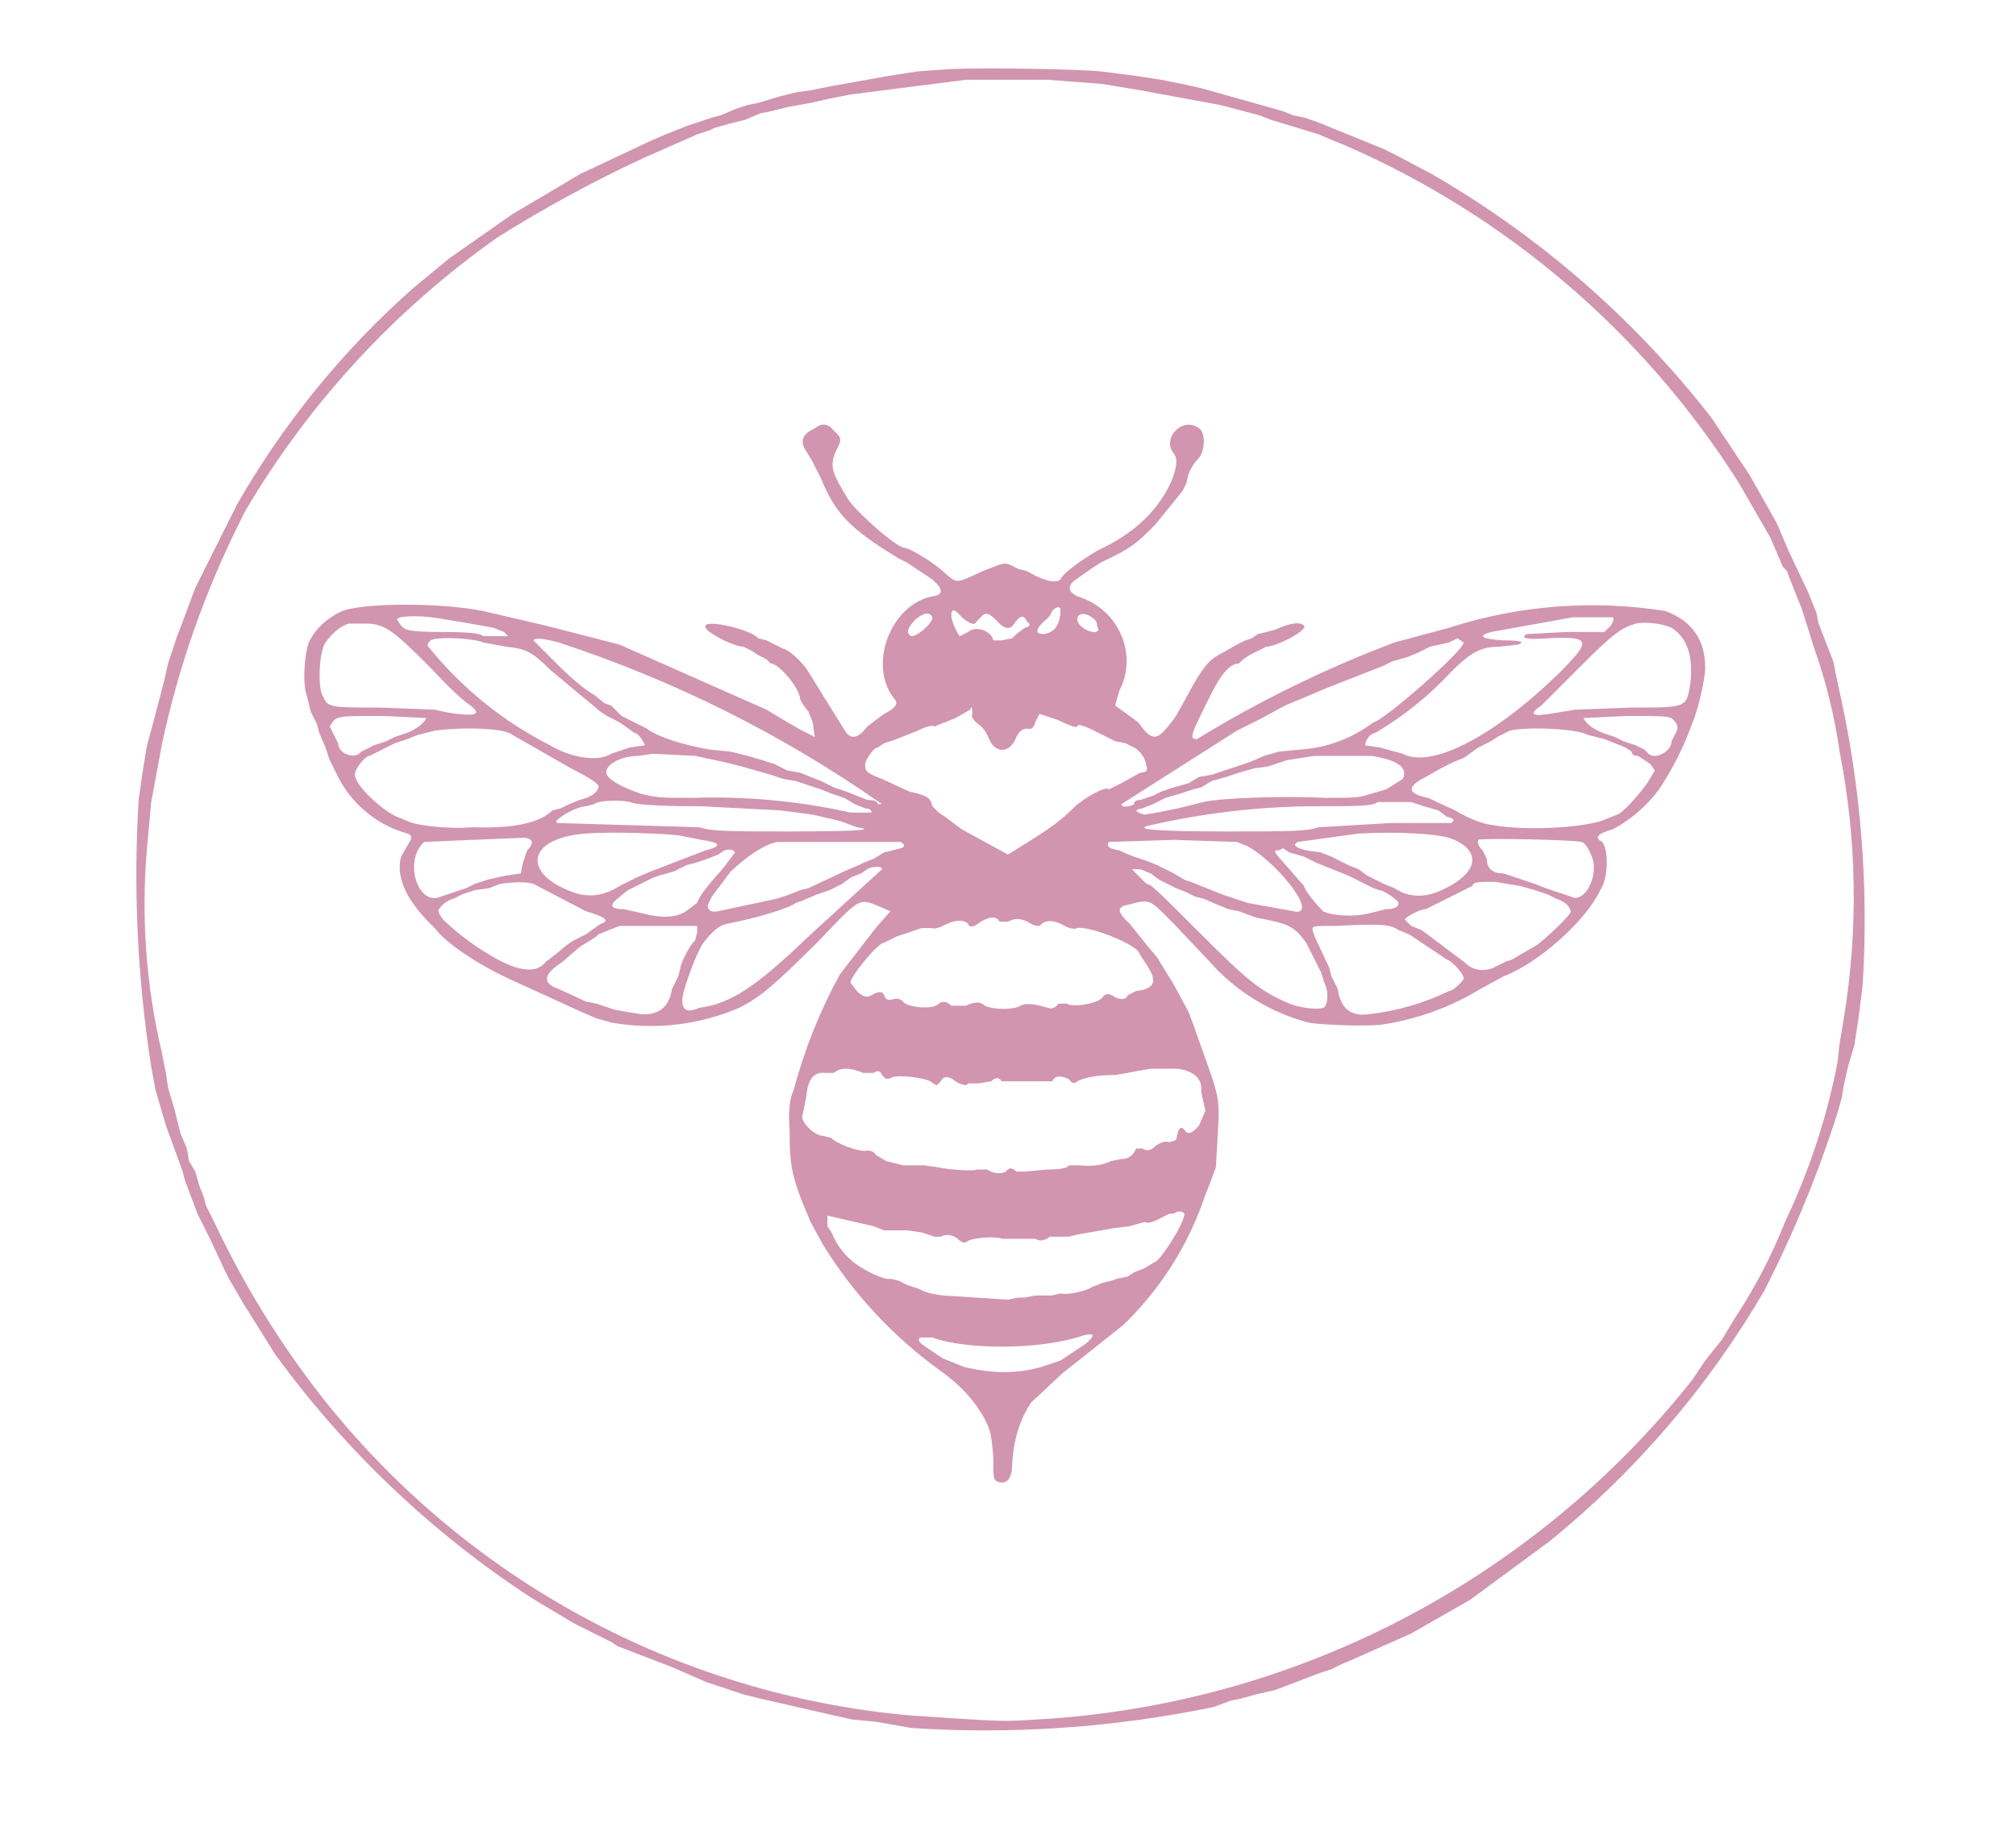
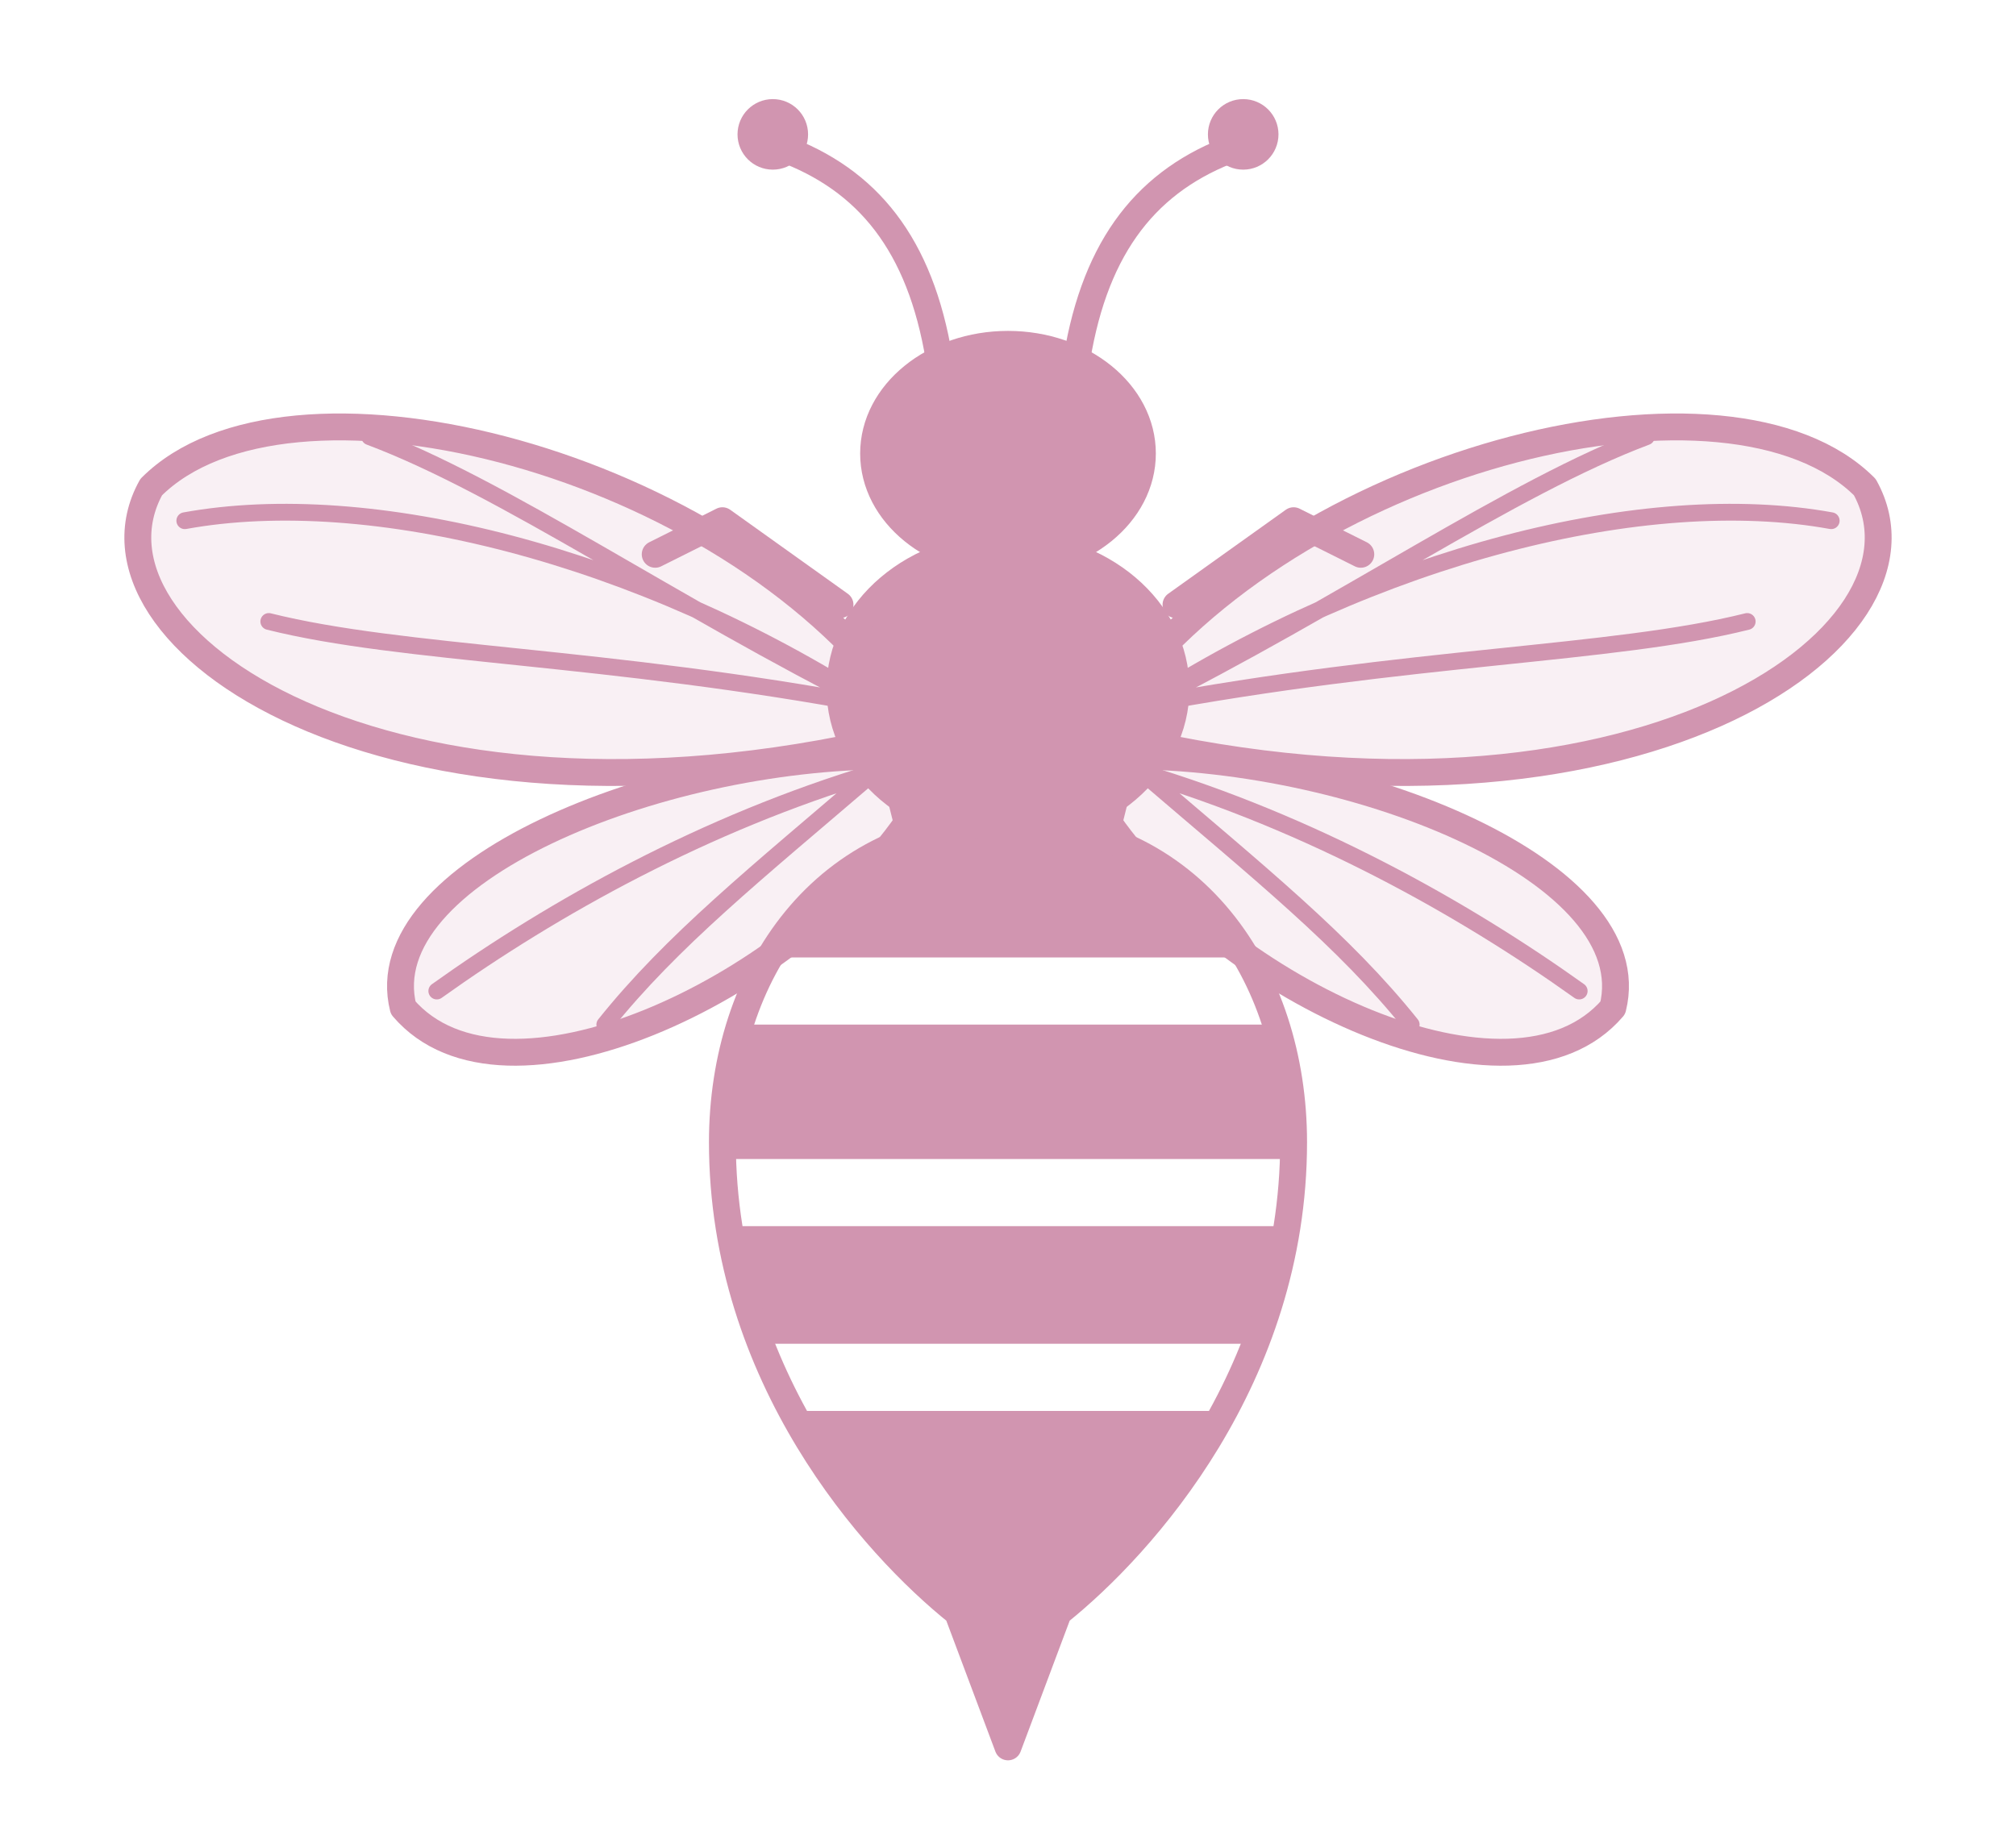
- <svg xmlns="http://www.w3.org/2000/svg" viewBox="0 0 960 872">
-   <path fill="#d195b0" fill-rule="evenodd" d="m451 33-14 1-13 2-28 5-10 2-7 1-8 2-10 3-5 1-6 2-7 3-4 1-6 2-6 2-5 2-5 2-7 3-34 16-10 6-22 13-30 21-17 14a409 409 0 0 0-84 103l-18 36-2 4-9 24-2 6-2 6-2 9-5 19-3 11-2 12-2 14a593 593 0 0 0 6 127l2 11 5 17 8 22 1 4 6 16 3 6 2 4 1 2 7 15 2 4 7 12 5 8 10 16a467 467 0 0 0 122 116l20 12 10 5 4 2 4 2 3 2 26 10 16 7 6 2 6 2 6 2 8 2 35 8 9 2 11 1 17 3a537 537 0 0 0 144-10l8-3 5-1 7-2 9-2 21-8 6-2 4-2 7-3 27-12 28-16 38-28a438 438 0 0 0 102-119 557 557 0 0 0 35-85l2-7 1-6 2-9 3-10 2-13 2-16a501 501 0 0 0-12-144l-2-10-7-18-1-5-2-5-2-5-9-19-6-14-13-23-18-27A461 461 0 0 0 682 83l-17-9-6-3-32-13-6-2-5-1-5-2-7-2-32-9-9-2-10-2-13-2-16-2c-9-1-55-2-73-1m9 5-55 7-10 2-9 2-11 2-8 2-5 1-7 3-8 2-7 2-2 1-6 2-25 11a627 627 0 0 0-70 38 422 422 0 0 0-120 130l-2 4a443 443 0 0 0-38 108l-2 11-3 16-2 22a307 307 0 0 0 7 97l2 10 1 7 3 10 2 8 1 4 3 7 1 6 3 5 2 7 2 5 1 4 4 8a438 438 0 0 0 51 83 402 402 0 0 0 280 152c45 3 44 3 60 2a429 429 0 0 0 313-162l6-9 8-10 6-10a249 249 0 0 0 24-46 317 317 0 0 0 25-76l1-9 2-12a357 357 0 0 0-2-127 254 254 0 0 0-12-49l-6-19-2-5-2-5-2-5-1-3-2-2-6-14-15-26A420 420 0 0 0 640 69l-5-2-7-3-23-7-5-2-19-5-38-7-18-3-26-2zm-72 166q-9 4-4 11l3 5 4 8c7 17 14 24 37 38l4 2 12 8q8 7 0 8c-20 4-31 33-18 49q3 3-5 7l-8 6q-6 8-10 3l-10-16-8-13c-3-5-10-11-12-11l-4-2-4-2-4-1c-3-4-24-9-25-6-2 2 13 10 18 10l4 2 3 2 4 2 2 2c4 0 14 12 14 17l1 2 3 4 2 5 1 7-6-3-7-4-10-6-70-31-35-9-30-7c-20-4-56-4-67 0q-11 5-16 15c-2 6-3 19-1 25l2 8 3 6 1 4 3 7 2 6 1 2 2 4a53 53 0 0 0 34 29q3 1 1 4l-4 7q-4 15 16 34c6 8 22 18 35 24l35 16 7 3 7 2a107 107 0 0 0 61-7c10-5 17-11 38-32 19-20 19-20 27-17l7 3-7 8-17 22a243 243 0 0 0-22 55q-3 6-2 19c0 18 1 23 10 44l6 11a210 210 0 0 0 56 60q14 10 21 23c3 6 3 7 4 18 0 11 0 11 3 12q6 1 6-9 1-17 9-29l15-14 29-23a154 154 0 0 0 39-62l2-5 3-8 1-18c1-13 0-17-5-31l-5-14-1-3-3-8-7-13-8-13-5-6-8-10q-9-8-1-9c11-3 10-3 22 9l17 18a95 95 0 0 0 47 29c4 1 27 2 35 1a126 126 0 0 0 47-17l11-6c16-6 39-26 46-41 4-6 4-19 1-23q-6-3 5-6 13-7 22-19a145 145 0 0 0 16-32c2-4 6-20 6-26q0-20-19-27a222 222 0 0 0-103 8l-26 7a558 558 0 0 0-94 46c-4 0-3-2 7-22q7-14 13-14l2-2 3-2 4-2 4-2c5 0 20-8 18-10q-3-3-14 2l-8 2-3 2-3 1-4 2-7 4c-6 3-9 6-17 21l-5 9c-8 11-10 12-15 7l-3-4-11-8 2-7c9-17 0-39-20-45q-6-3-2-7l7-5 6-4c15-7 17-9 26-18l13-16 2-4q1-7 6-12c3-4 3-12 0-14-8-6-18 5-12 12q3 4-2 15-10 20-34 31c-7 4-17 11-18 14q-4 3-16-4l-4-1-4-2c-3-1-3-1-13 3-13 6-12 6-18 1-5-5-17-12-19-12-4 0-23-17-27-23-8-13-9-16-6-23 3-6 3-6-1-10q-4-5-9-1m113 87q-1 3-4 5-6 6 0 6 8-1 8-12-1-2-4 1m-48 2c0 3 3 9 4 10l4-2c3-3 11-1 12 4h4l5-1 2-2 4-3q4-1 1-3-2-5-6 1-3 5-9-2-4-4-6-2l-3 3q-1 3-7-2-5-6-5-1m-17 2q-6 6-2 8c3 0 10-6 10-9q-2-4-8 1m-247 0 2 3c2 2 3 3 20 3q18 0 19 2h12l-2-2-5-2-11-2-12-2c-10-2-22-2-23 0m324 0c0 4 9 8 10 5l-1-4c-3-4-9-5-9-1m236-1-39 7q-10 3 6 4 12 0 7 2l-9 1c-9 0-14 3-23 12a159 159 0 0 1-36 29q-4 1-5 6l7 1 11 3c13 7 42-7 74-38 16-16 16-18-5-17q-15 1-10-2l19-1h18l3-3q2-3 1-4zm-583 3q-6 2-11 9c-3 4-4 22-1 26 2 5 4 5 27 5l26 1c8 2 17 3 19 2q2-1-2-4-6-4-20-19c-17-17-21-20-30-20zm613 0c-7 2-11 5-26 20l-19 19q-9 6 4 4l12-2 27-1c27 0 26 0 28-12q2-19-9-26c-4-2-13-3-17-2m-525 8 4 4 7 7q11 11 18 15l5 4 3 1 2 2 3 3 12 6c5 4 18 8 30 10l10 1 8 2 7 2 6 2 6 3 6 1 5 2 5 2 6 3 6 2 5 2 5 2q5 0 5 2h2a586 586 0 0 0-154-77q-11-3-12-1m-49 0q-2 2-1 3a177 177 0 0 0 58 47c10 6 23 8 29 4l9-3 7-1c0-1-3-6-5-6l-7-5-6-3-3-2-24-20c-9-9-12-10-21-11l-11-2c-4-2-22-3-25-1m485 1-9 2-6 3-5 2-7 2-4 2-28 11-7 3-12 5-11 6-12 6-55 35c0 2 5 1 6 0q0-2 3-2l6-2 4-2 6-2 7-2 5-3 6-1 6-2 6-2 6-2 7-3 7-2 10-1a64 64 0 0 0 35-13c4 0 43-34 43-38l-3-2zm-228 32-7 4-10 4q-2-1-8 2l-10 4-6 2-3 2c-2 0-6 6-6 8 0 3 0 4 8 7l13 6c9 2 10 3 11 7l3 3 3 2 8 6 22 12 8-5c13-8 18-12 23-17s16-11 17-9l6-3 9-5q4 0 3-3-1-6-6-9l-4-2-5-1-10-5q-8-4-8-2-1 1-9-3l-9-3-2 4q-1 4-4 3-3 0-5 4c-3 8-10 8-13 1q-2-5-5-7-4-3-3-5 0-5-1-2m-303 5-2 3 2 4 2 4c0 5 8 8 11 4l2-1 4-2 6-2 4-2 6-2q7-3 9-7l-20-1c-20 0-21 0-24 2m595-1q2 4 9 7l6 2 4 2 6 2 4 2 2 2c3 3 11-1 11-6l2-4q2-3-1-6c-2-2-3-2-23-2zm-547 6-8 2-5 2-6 2-4 2-4 2-4 2c-2 0-7 6-7 9 0 5 13 17 20 20l5 2c3 2 19 4 31 3q29 1 38-8l4-1 4-2 5-2q8-2 9-6 1-2-13-9l-28-16c-3-3-22-4-37-2m512 0-6 3-3 2-6 3-7 5-5 2-4 2-2 1-7 4q-14 7 1 10l13 6q10 6 18 7c17 3 46 1 54-3l5-2c2 0 12-11 15-16l3-5-2-3-6-4q-3 0-3-2l-3-2-5-2-5-2-8-2c-5-3-29-4-37-2m-408 11-7 1c-9 0-17 5-15 9q2 4 16 9c8 2 10 2 25 2a299 299 0 0 1 75 7h10q0-2-3-2l-5-2-5-3-6-2-5-2-6-2-6-2-6-1-6-2-7-2-7-2-8-2-14-3zm315 1-13 2-9 3-7 1-7 2-6 2-7 2-5 3-4 1-6 2-7 2-6 3-5 2q-6 1 1 3l6-1 10-2 12-3c8-2 39-3 58-2 14 0 16 0 22-2l7-2 8-5q4-8-15-11zm-343 23-4 1c-5 0-18 8-13 8l67 2c6 2 15 2 42 2q48 0 33-2l-8-3-13-3-15-2-38-2c-24 0-32-1-34-2-4-1-15-1-17 1m373-1c-2 2-10 2-33 2a363 363 0 0 0-75 9q-14 3 36 3c30 0 38 0 44-2l34-2h29q3-2-2-3l-4-3-7-2-6-2zm-377 15c-28 2-31 19-6 28q11 4 22-3l4-2 4-2 7-3 26-10q12-3-2-5l-10-2c-7-1-32-2-45-1m368 0-29 4q-4 2 4 4l7 1 5 2 4 2 4 2 5 2 4 3 4 2 4 2 5 2q9 6 20 2c20-8 23-20 6-26-7-2-25-3-43-2m-422 3-23 1c-10 9-3 31 8 26l6-2 6-2 4-2 6-2 9-2 7-1 1-5 2-6q5-5-1-6zm479 0q-1 2 2 5l2 4q0 7 8 7l9 3 6 2 5 2 6 2 6 2c5 3 11-5 11-14 0-5-4-12-6-12-3-1-48-2-49-1m-334 1q-9 2-22 14l-9 12-2 4q0 4 5 3l28-6 6-2 5-2 4-1 17-8 7-3 2-1 5-2 5-3 4-1 4-1q3-1 0-3zm158 0q-2 3 5 4l2 1 5 2 6 2 5 2 4 2 4 2 5 3 3 1 5 2 5 2 5 2 6 2 6 2 22 4q4 1 4-2c0-6-15-23-26-29l-5-2-30-1zm-183 4-3 2-5 2-6 2-4 1-6 3-7 2-3 1-4 2-4 2-4 2-5 4q-6 5 3 5l9 2q15 4 22-2l4-3q1-4 12-16l6-8q-1-2-5-1m264 0c-3 0-3 0 5 9l7 8c0 2 7 10 9 12 4 2 14 3 22 1l8-2q6 0 6-3c0-1-7-6-9-6l-3-1-4-2-4-2-4-2-5-2-5-2-5-2-6-3-7-2-3-2zm-196 9-3 2-5 2-4 3-4 2-2 1-6 2-7 3-3 1c-2 2-17 7-33 10q-5 1-11 9c-3 4-9 20-10 26q-1 9 8 5c15-2 27-10 52-34l35-32c0-2-6-1-7 0m126 0 7 7c2 0 5 3 26 24 22 22 28 27 42 33 5 2 13 3 16 2 2 0 3-7 1-11l-2-6-7-14c-6-8-8-9-24-12l-8-3-5-1-5-2-7-3-4-1-4-2-5-2-4-2-4-2-4-3-5-2zm-301 7-5 2-7 1-6 2-4 2q-4 1-7 5-1 1 2 5a124 124 0 0 0 26 19q17 9 23 1l4-3 6-5 3-2 6-3 7-5q7-2-7-6l-23-12q-4-3-18-1m463 1-22 11c-3 0-10 4-10 5l3 3 5 2 20 15q6 6 14 3l6-3 3-1 12-7c4-3 16-14 16-16q-1-4-7-6l-4-2-6-2-7-2-12-2c-9 0-10 0-11 2m-234 17q-5 4-6 1-3-3-10 0-6 3-7 2h-5l-6 2-6 2-6 3c-3 0-16 16-16 19l3 4q4 4 7 2 5-3 6 0t4 2 5 1c2 3 15 4 17 1q3-2 6 1h7q6-3 9 0c4 2 14 2 17 0q3-2 13 1 3 1 5-2h4c3 2 15 0 17-3q2-3 6 0 5 2 6-1l4-2q9-1 8-6c0-3-5-9-7-13-5-5-24-12-29-11q-2 1-6-1-7-4-11-1-1 2-5 0-6-4-11-1h-4q-2-4-9 0m-172 2-5 2-5 2-1 1-3 2-5 3-8 7q-14 9-2 13l13 6 5 1 9 3 12 2q13 1 15-12l3-6 1-4c0-2 5-12 7-13l1-4v-3zm341 0c-11 0-11 0-11 2l1 3 7 15 1 4 3 6q2 14 15 12a116 116 0 0 0 38-11c2 0 7-5 7-6 0-2-5-8-8-9l-18-12-5-2c-4-3-10-3-30-2m-88 68-6 1-5 1-6 1q-12 0-18 3-2 2-4-1-6-3-8 1h-24q-2-3-5 0l-6 1h-5q-1 2-6-1-5-4-7 0l-2 2-3-2c-4-2-15-3-18-2q-3 2-5-1-1-3-4-1h-5q-9-4-14 0h-4q-8-1-9 11l-2 10c0 3 6 9 10 9l4 1c1 2 13 7 17 6q3 0 4 2l5 3 8 2h10l7 1c4 1 17 2 18 1h5q5 3 9 1 2-3 5 0h4l11-1q9 0 10-2h5q9 1 15-2l5-1q5 0 7-5h3q3 2 6-1 4-3 7-2l3-1 1-4q1-3 3-1 2 4 7-2l3-7-2-9q1-9-11-11zm11 69h-2l-6 3q-4 2-6 1l-7 2-8 1-17 3-4 1h-9q-4 3-7 1h-16c-1-1-12-1-16 1q-2 2-5-1-4-3-8-1h-3l-6-2-7-1h-11l-5-2-22-5v5l2 3q4 10 13 16c6 4 14 7 15 6l4 1 4 2 6 2q3 2 11 3l31 2 5-1h3l5-1h8l4-1c3 1 12-1 15-3l5-2 4-1 3-1 5-1 3-2 5-2 5-3c2 0 14-18 14-23q-2-2-5 0m-43 58c-20 7-56 7-72 1h-6c-1 2-1 2 8 8l3 2 10 4q20 5 37 0l9-3 12-8q7-6-1-4" />
+ <svg xmlns="http://www.w3.org/2000/svg" viewBox="0 0 120 109" fill="none" stroke="#d195b0" stroke-width="1.6" stroke-linecap="round" stroke-linejoin="round">
+   <style>.b{animation:b 3.2s ease-in-out infinite}.w{transform-origin:53px 43px;animation:w 3.2s linear infinite}.w2{animation-name:w2}@keyframes b{0%,100%{transform:translateY(1.5px)}50%{transform:translateY(-1.5px)}}@keyframes w{0%,52%,100%{transform:rotate(0)}58%,70%,82%,94%{transform:rotate(15deg)}64%,76%,88%{transform:rotate(-5deg)}}@keyframes w2{0%,52%,100%{transform:rotate(0)}58%,70%,82%,94%{transform:rotate(-12deg)}64%,76%,88%{transform:rotate(4deg)}}@media(prefers-reduced-motion:reduce){.b,.w{animation:none}}</style>
+   <defs>
+     <clipPath id="a">
+       <path d="M60 49c11 0 17 9 17 19 0 14-9 24-14 28l-3 8-3-8c-5-4-14-14-14-28 0-10 6-19 17-19Z" />
+     </clipPath>
+   </defs>
+   <g class="b">
+     <g class="w">
+       <path fill="#d195b0" fill-opacity=".14" d="M53 41C42 27 17 21 9 29c-5 9 14 22 44 15Z" />
+       <path stroke-width="1" d="M52 42C38 33 22 29 11 31m41 11C36 39 24 39 16 37m36 5C40 36 30 29 22 26" />
+     </g>
+     <g class="w w2">
+       <path fill="#d195b0" fill-opacity=".14" d="M53 45c-14 0-31 7-29 15 6 7 23-1 30-11Z" />
+       <path stroke-width="1" d="M52 46c-10 3-19 8-26 13m26-13c-7 6-12 10-16 15" />
+     </g>
+     <g transform="matrix(-1 0 0 1 120 0)">
+       <g class="w">
+         <path fill="#d195b0" fill-opacity=".14" d="M53 41C42 27 17 21 9 29c-5 9 14 22 44 15Z" />
+         <path stroke-width="1" d="M52 42C38 33 22 29 11 31m41 11C36 39 24 39 16 37m36 5C40 36 30 29 22 26" />
+       </g>
+       <g class="w w2">
+         <path fill="#d195b0" fill-opacity=".14" d="M53 45c-14 0-31 7-29 15 6 7 23-1 30-11Z" />
+         <path stroke-width="1" d="M52 46c-10 3-19 8-26 13m26-13c-7 6-12 10-16 15" />
+       </g>
+     </g>
+     <path d="M56 22c-1-7-4-11-9-13m17 13c1-7 4-11 9-13M50 36l-7-5-4 2m31 3 7-5 4 2" />
+     <circle cx="46" cy="8" r="1.3" fill="#d195b0" />
+     <circle cx="74" cy="8" r="1.3" fill="#d195b0" />
+     <g fill="#d195b0">
+       <ellipse cx="60" cy="27" rx="8" ry="6.5" />
+       <ellipse cx="60" cy="41" rx="10" ry="8.5" />
+       <g clip-path="url(#a)" stroke="none">
+         <path d="M40 48h40v9H40zM40 61h40v8H40zM40 73h40v7H40zM40 84h40v24H40z" />
+       </g>
+     </g>
+     <path d="M60 49c11 0 17 9 17 19 0 14-9 24-14 28l-3 8-3-8c-5-4-14-14-14-28 0-10 6-19 17-19Z" />
+   </g>
</svg>
